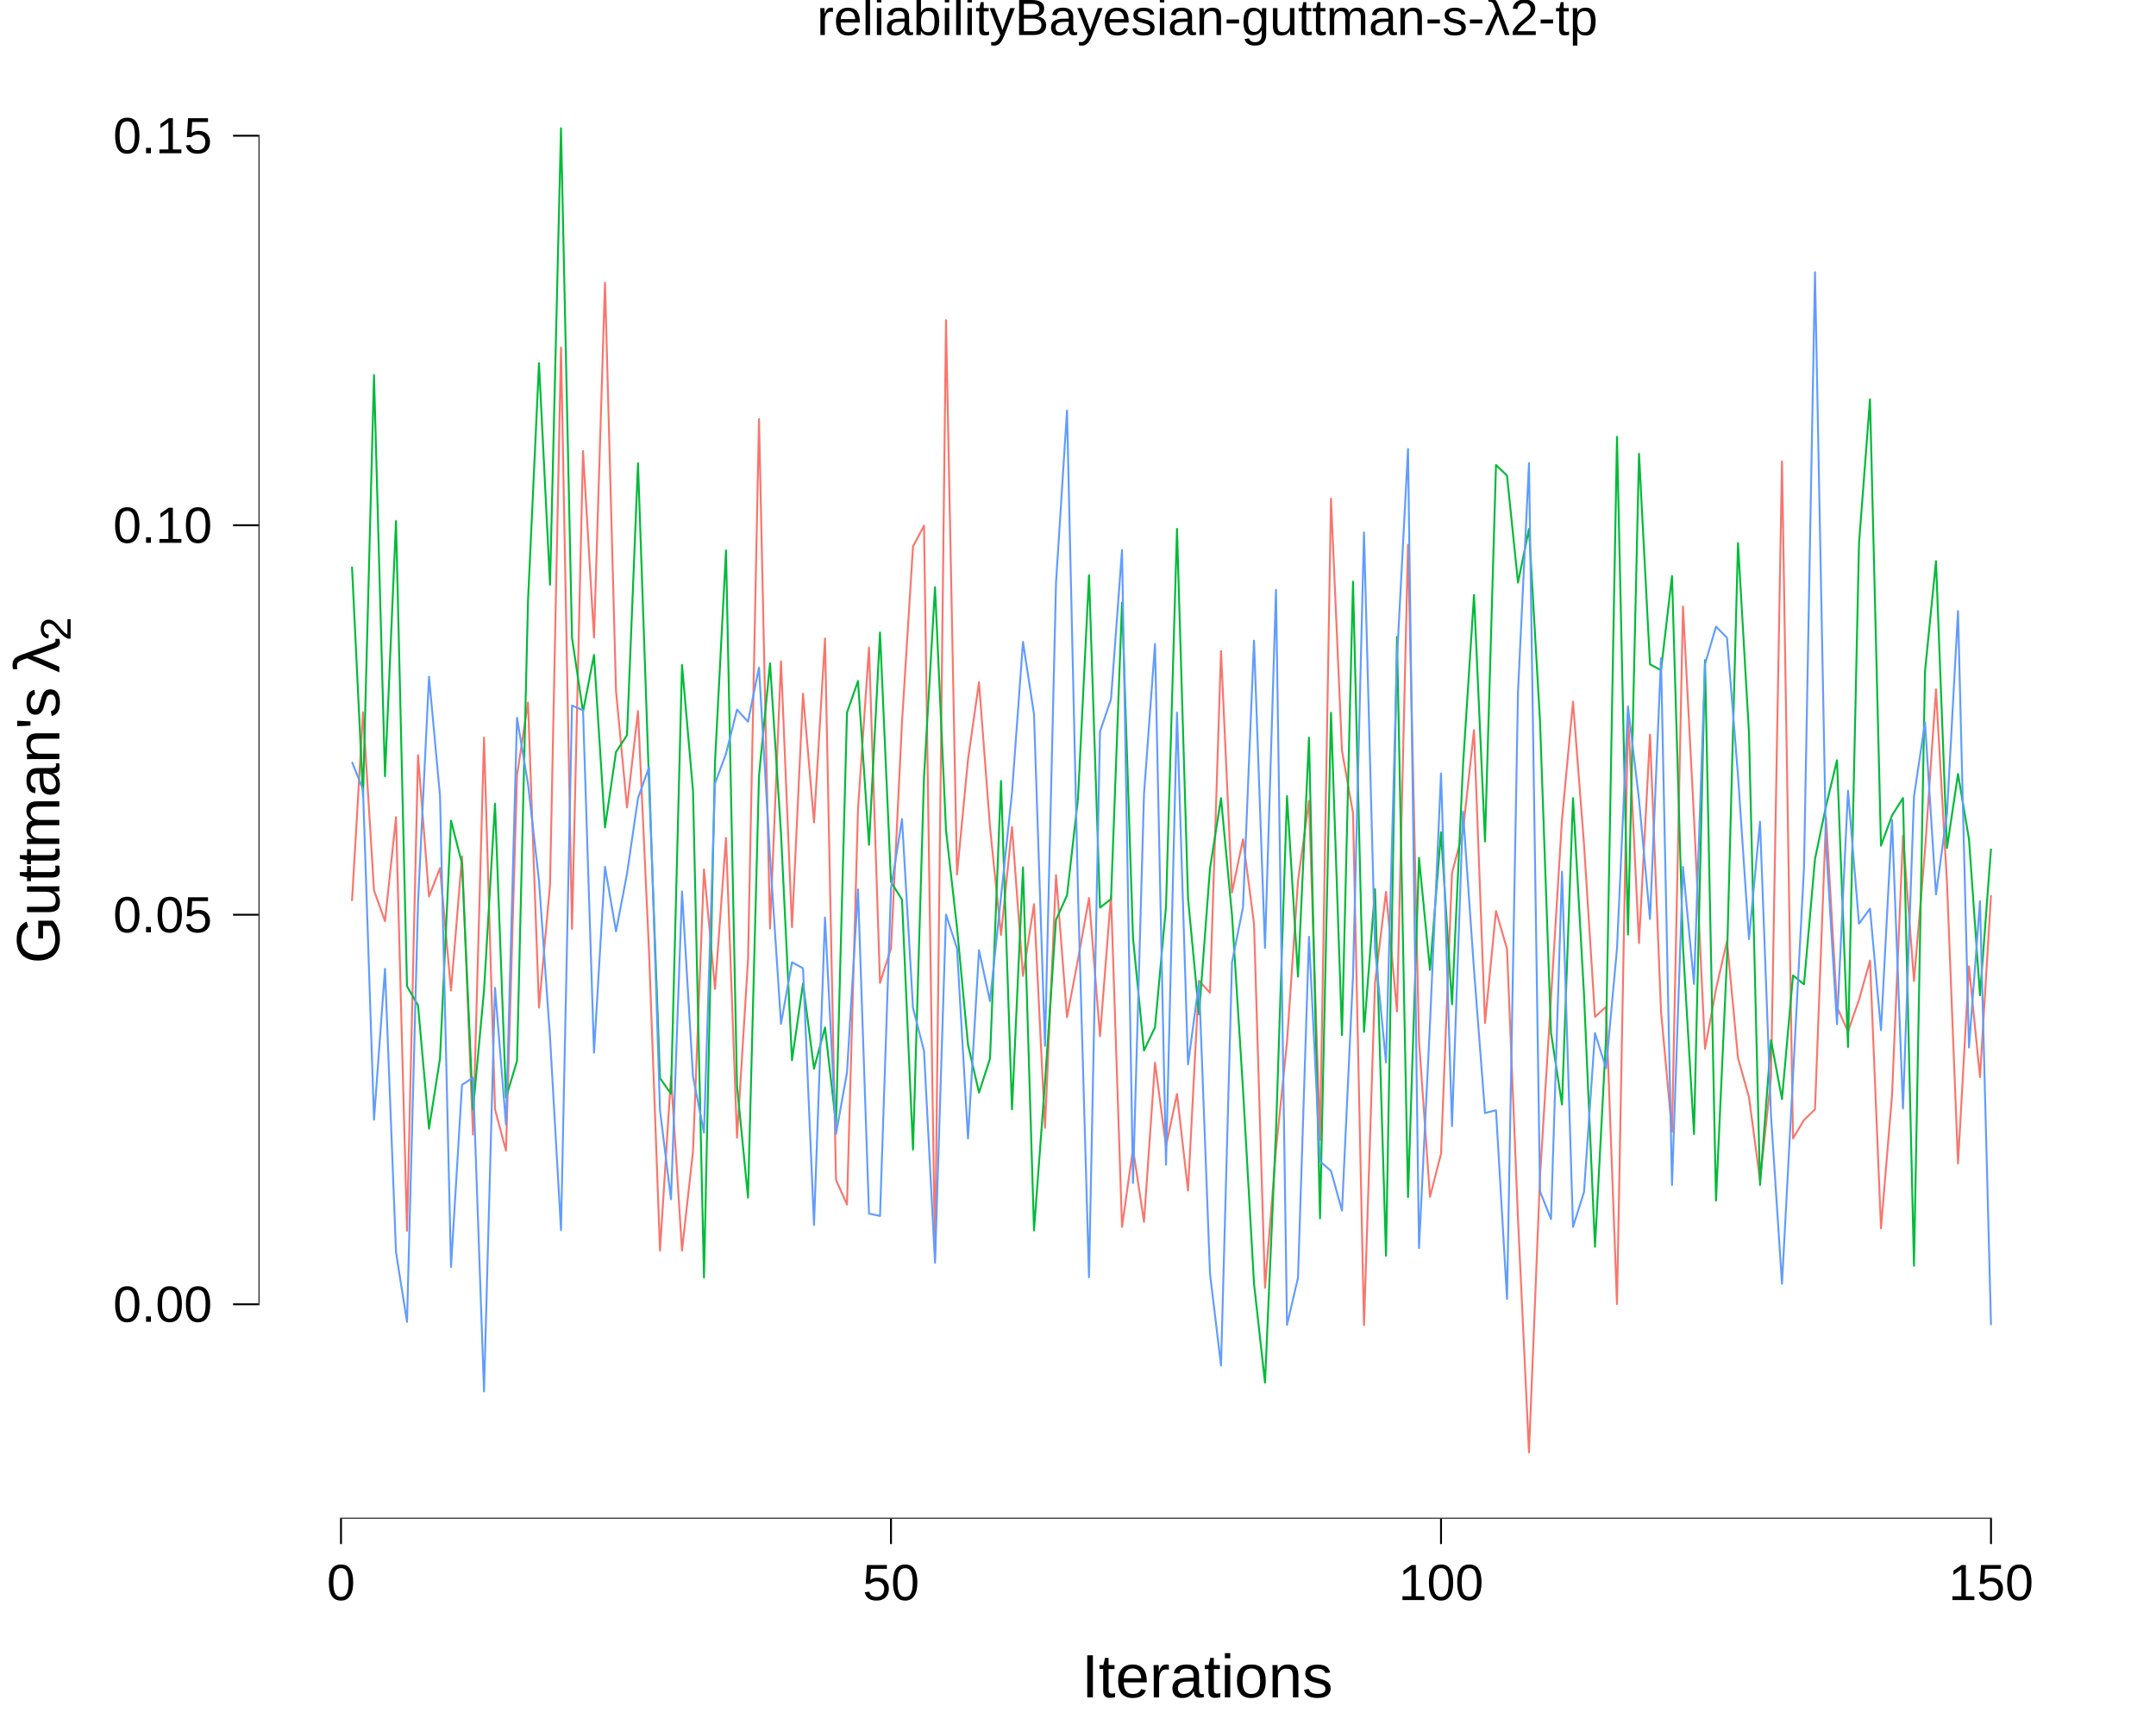
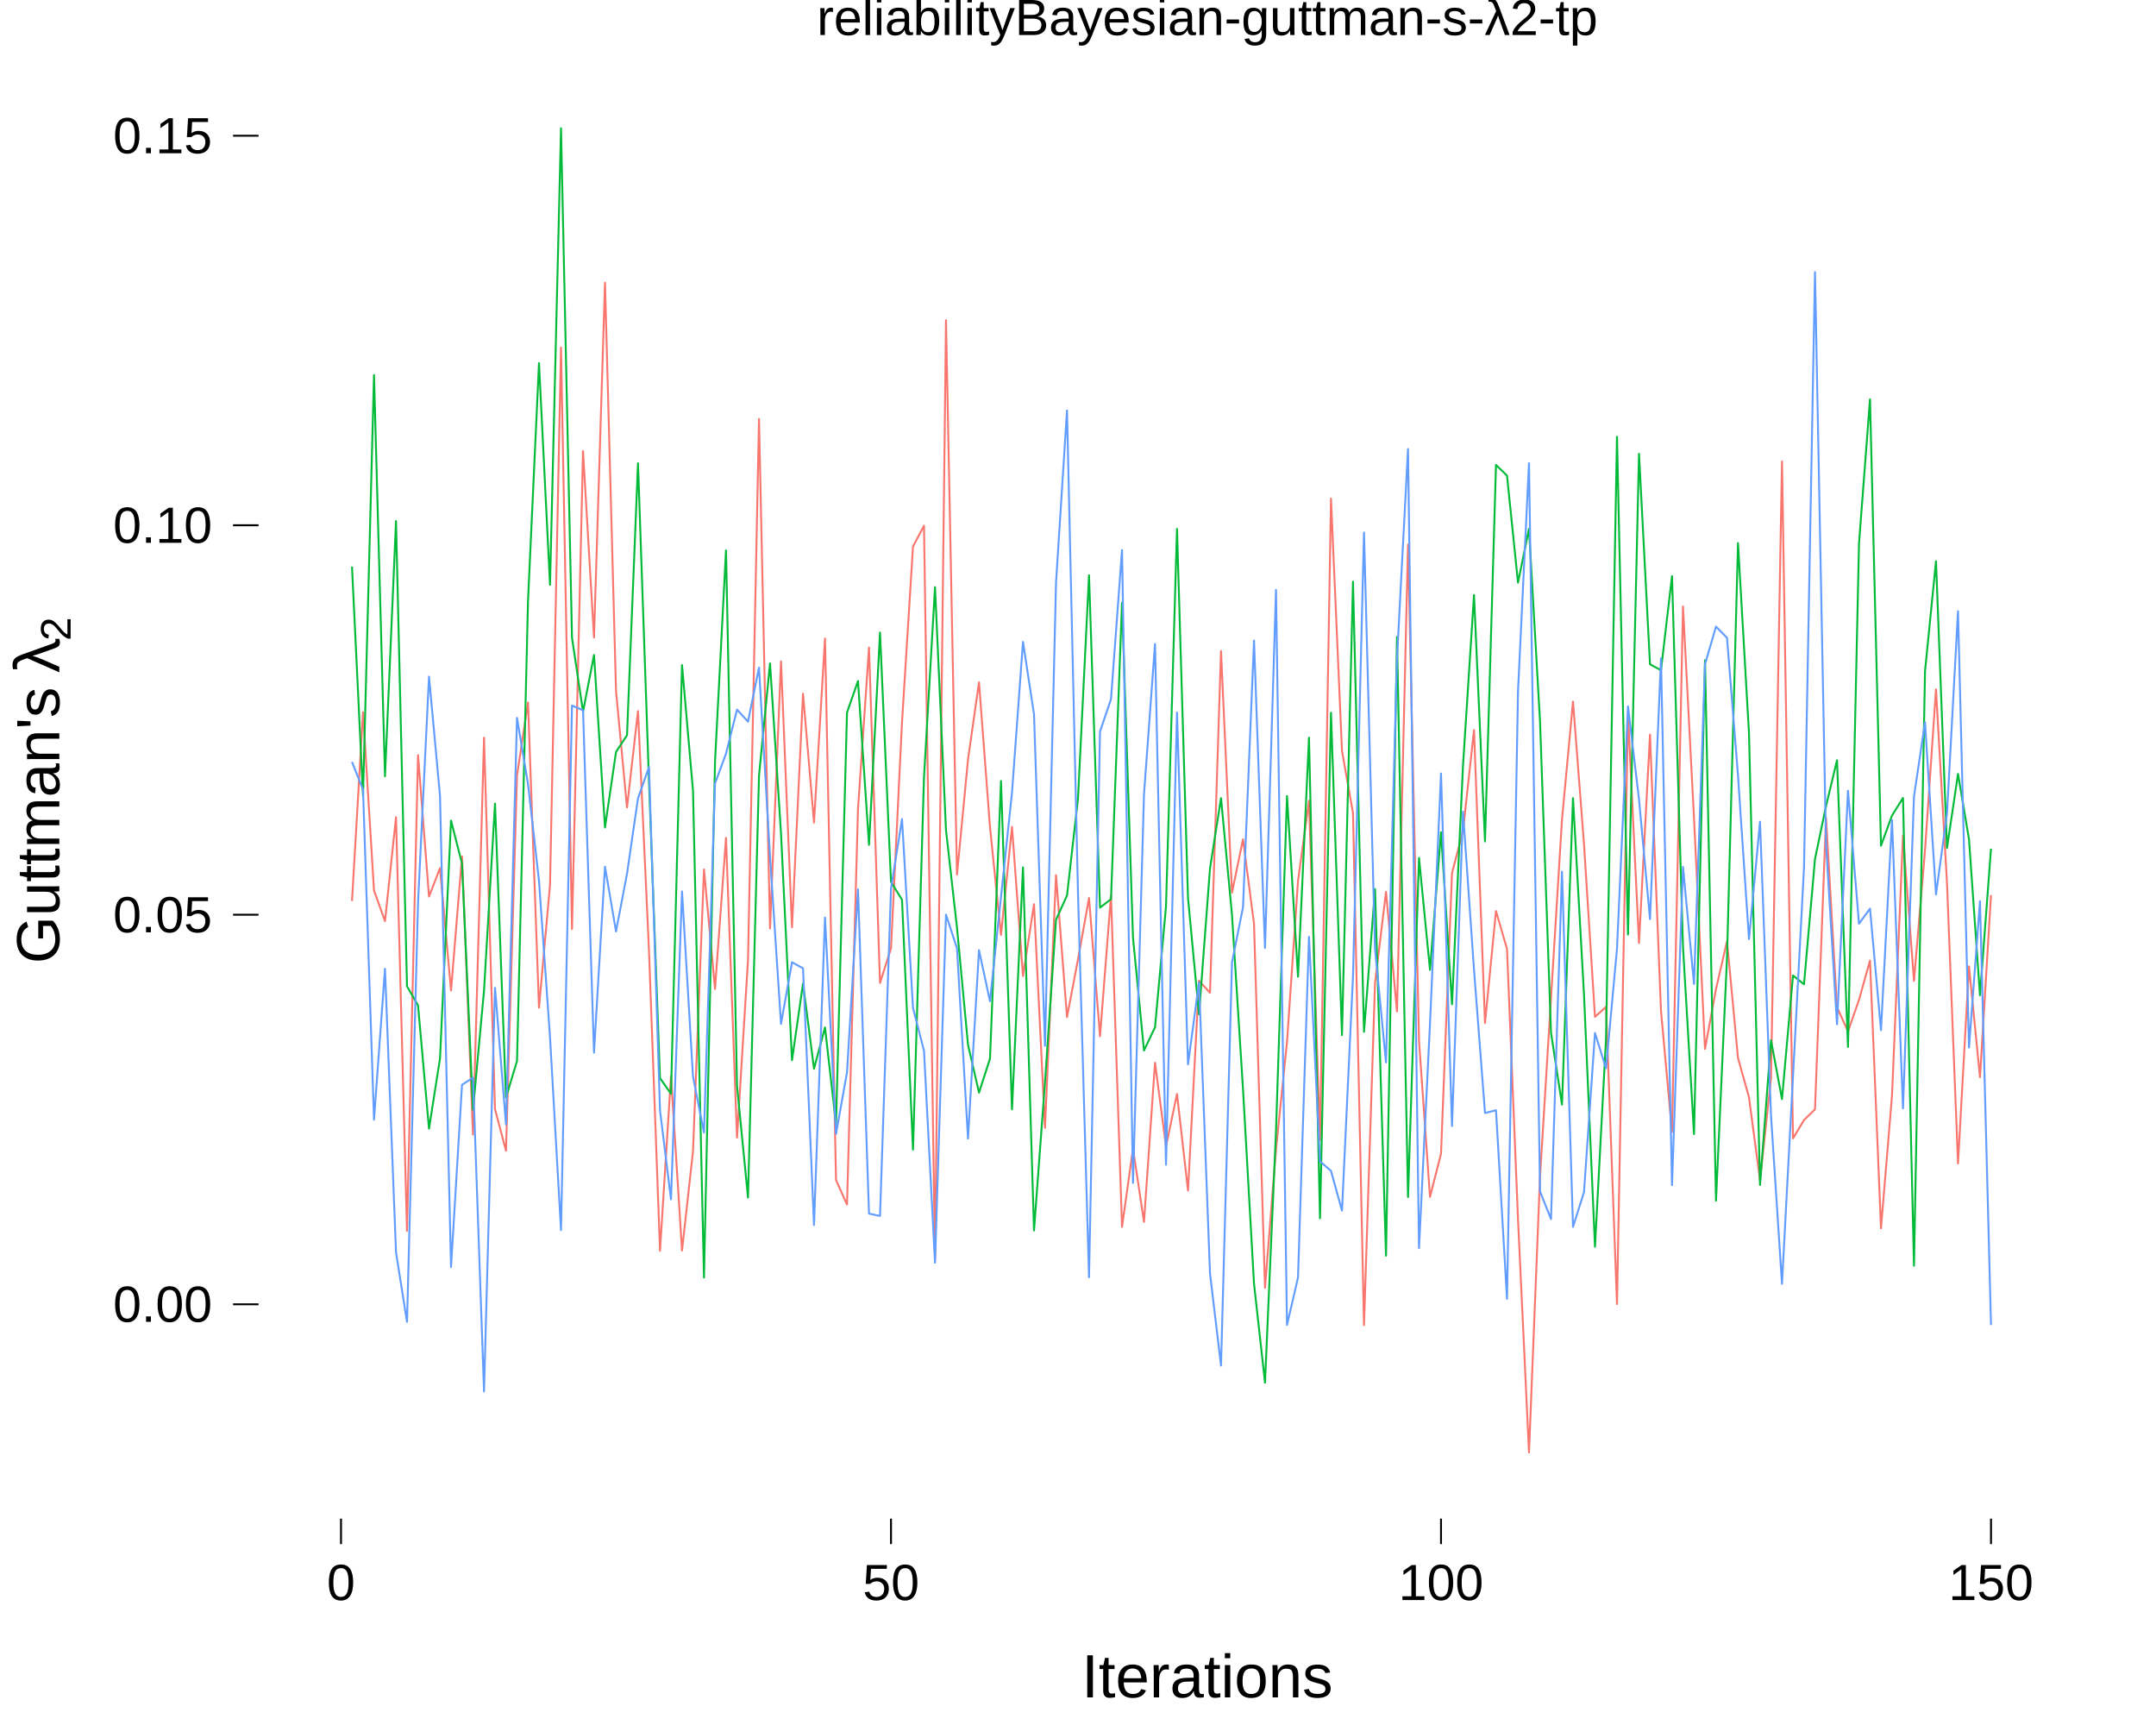
<svg xmlns="http://www.w3.org/2000/svg" viewBox="0 0 720.00 576.00">
  <defs>
    <style type="text/css">
    line, polyline, polygon, path, rect, circle {
      fill: none;
      stroke: #000000;
      stroke-linecap: round;
      stroke-linejoin: round;
      stroke-miterlimit: 10.00;
    }
  </style>
  </defs>
  <rect width="100%" height="100%" style="stroke: none; fill: #FFFFFF;" />
  <rect x="0.00" y="0.00" width="720.00" height="576.00" style="stroke-width: 10.67; stroke: none;" />
  <defs>
    <clipPath id="cpODYuMzN8NzIwLjAwfDUwNy4xMHwyMC43MQ==">
      <rect x="86.33" y="20.71" width="633.67" height="486.38" />
    </clipPath>
  </defs>
  <rect x="86.33" y="20.71" width="633.67" height="486.38" style="stroke-width: 10.67; stroke: none;" clip-path="url(#cpODYuMzN8NzIwLjAwfDUwNy4xMHwyMC43MQ==)" />
  <polyline points="117.55,300.87 121.23,237.84 124.90,297.33 128.57,307.58 132.25,272.87 135.92,410.98 139.60,252.15 143.27,299.36 146.94,289.88 150.62,330.74 154.29,285.95 157.96,378.85 161.64,246.32 165.31,370.39 168.98,384.25 172.66,258.93 176.33,234.56 180.00,336.47 183.68,295.46 187.35,116.06 191.02,310.20 194.70,150.63 198.37,212.90 202.04,94.40 205.72,230.70 209.39,269.62 213.06,237.45 216.74,317.65 220.41,417.65 224.08,359.35 227.76,417.58 231.43,384.41 235.10,290.30 238.78,330.24 242.45,279.78 246.13,379.88 249.80,320.56 253.47,139.90 257.15,310.03 260.82,220.83 264.49,309.62 268.17,231.63 271.84,274.65 275.51,213.21 279.19,394.02 282.86,402.20 286.53,270.21 290.21,216.20 293.88,328.21 297.55,316.66 301.23,241.12 304.90,182.49 308.57,175.55 312.25,420.28 315.92,106.93 319.59,292.03 323.27,253.64 326.94,227.81 330.61,276.15 334.29,312.20 337.96,276.11 341.63,325.89 345.31,301.93 348.98,376.61 352.66,292.22 356.33,339.62 360.00,320.38 363.68,299.85 367.35,346.00 371.02,299.01 374.70,409.68 378.37,383.53 382.04,407.99 385.72,354.85 389.39,382.77 393.06,365.30 396.74,397.55 400.41,327.48 404.08,331.49 407.76,217.39 411.43,298.04 415.10,280.25 418.78,308.48 422.45,430.02 426.12,383.90 429.80,347.93 433.47,294.22 437.14,267.37 440.82,380.69 444.49,166.50 448.16,250.72 451.84,271.52 455.51,442.48 459.19,328.18 462.86,297.79 466.53,337.73 470.21,181.86 473.88,347.56 477.55,399.65 481.23,385.26 484.90,291.55 488.57,277.47 492.25,243.79 495.92,341.60 499.59,304.21 503.27,316.86 506.94,407.08 510.61,484.99 514.29,392.95 517.96,333.28 521.63,273.68 525.31,234.28 528.98,281.87 532.65,339.54 536.33,336.20 540.00,435.44 543.67,238.51 547.35,314.90 551.02,245.29 554.69,337.53 558.37,377.92 562.04,202.50 565.72,273.17 569.39,350.25 573.06,330.25 576.74,314.28 580.41,353.29 584.08,366.39 587.76,394.07 591.43,360.00 595.10,154.07 598.78,380.13 602.45,373.99 606.12,370.43 609.80,273.02 613.47,336.32 617.14,344.40 620.82,333.86 624.49,320.76 628.16,410.15 631.84,365.83 635.51,279.03 639.18,327.54 642.86,283.94 646.53,230.19 650.20,294.75 653.88,388.50 657.55,322.69 661.22,359.67 664.90,298.87 " style="stroke-width: 0.64; stroke: #F8766D; stroke-linecap: butt;" clip-path="url(#cpODYuMzN8NzIwLjAwfDUwNy4xMHwyMC43MQ==)" />
  <polyline points="117.55,189.22 121.23,265.74 124.90,125.25 128.57,259.22 132.25,174.00 135.92,329.34 139.60,335.70 143.27,376.86 146.94,353.45 150.62,274.01 154.29,288.37 157.96,370.51 161.64,330.77 165.31,268.33 168.98,366.50 172.66,354.25 176.33,200.67 180.00,121.27 183.68,195.26 187.35,42.82 191.02,212.94 194.70,237.66 198.37,218.70 202.04,276.31 205.72,251.07 209.39,245.50 213.06,154.70 216.74,261.18 220.41,360.01 224.08,365.22 227.76,222.07 231.43,264.07 235.10,426.58 238.78,254.39 242.45,183.80 246.13,362.59 249.80,399.89 253.47,259.05 257.15,221.52 260.82,278.28 264.49,354.03 268.17,328.41 271.84,356.85 275.51,343.07 279.19,375.37 282.86,237.94 286.53,227.39 290.21,282.11 293.88,211.21 297.55,294.47 301.23,300.43 304.90,383.87 308.57,259.61 312.25,196.06 315.92,277.23 319.59,309.77 323.27,348.86 326.94,364.84 330.61,353.51 334.29,260.77 337.96,370.44 341.63,289.63 345.31,410.86 348.98,361.35 352.66,307.11 356.33,299.00 360.00,266.67 363.68,192.09 367.35,303.07 371.02,300.22 374.70,201.24 378.37,313.16 382.04,350.77 385.72,343.03 389.39,302.72 393.06,176.60 396.74,299.87 400.41,338.71 404.08,290.00 407.76,266.51 411.43,305.58 415.10,363.69 418.78,428.65 422.45,461.68 426.12,377.73 429.80,265.81 433.47,326.12 437.14,246.32 440.82,406.80 444.49,237.99 448.16,345.64 451.84,194.23 455.51,344.54 459.19,296.87 462.86,419.30 466.53,212.69 470.21,399.72 473.88,286.46 477.55,323.86 481.23,277.89 484.90,335.34 488.57,255.68 492.25,198.67 495.92,280.96 499.59,155.26 503.27,158.82 506.94,194.55 510.61,176.59 514.29,240.80 517.96,344.81 521.63,368.84 525.31,266.51 528.98,332.11 532.65,416.30 536.33,346.88 540.00,145.86 543.67,312.06 547.35,151.53 551.02,221.82 554.69,223.79 558.37,192.35 562.04,316.22 565.72,378.67 569.39,220.44 573.06,400.90 576.74,319.77 580.41,181.35 584.08,244.81 587.76,395.68 591.43,347.35 595.10,367.01 598.78,325.73 602.45,328.67 606.12,286.85 609.80,269.17 613.47,253.86 617.14,349.59 620.82,181.47 624.49,133.33 628.16,282.38 631.84,272.30 635.51,266.46 639.18,422.65 642.86,224.17 646.53,187.39 650.20,283.16 653.88,258.42 657.55,280.24 661.22,332.35 664.90,283.38 " style="stroke-width: 0.64; stroke: #00BA38; stroke-linecap: butt;" clip-path="url(#cpODYuMzN8NzIwLjAwfDUwNy4xMHwyMC43MQ==)" />
  <polyline points="117.55,254.43 121.23,263.64 124.90,373.89 128.57,323.50 132.25,418.18 135.92,441.41 139.60,301.46 143.27,225.94 146.94,265.75 150.62,423.07 154.29,362.24 157.96,359.85 161.64,464.63 165.31,329.85 168.98,375.49 172.66,239.71 176.33,261.78 180.00,294.10 183.68,346.34 187.35,410.75 191.02,235.60 194.70,237.14 198.37,351.50 202.04,289.42 205.72,311.01 209.39,291.77 213.06,266.55 216.74,256.14 220.41,370.78 224.08,400.47 227.76,297.67 231.43,359.52 235.10,378.18 238.78,261.60 242.45,251.67 246.13,236.95 249.80,240.97 253.47,222.93 257.15,286.00 260.82,341.89 264.49,321.31 268.17,323.33 271.84,409.04 275.51,306.36 279.19,378.63 282.86,358.08 286.53,296.96 290.21,405.25 293.88,406.02 297.55,296.71 301.23,273.51 304.90,336.59 308.57,350.85 312.25,421.64 315.92,305.41 319.59,316.66 323.27,380.17 326.94,317.27 330.61,334.31 334.29,299.43 337.96,264.64 341.63,214.33 345.31,238.51 348.98,349.23 352.66,194.60 356.33,137.08 360.00,298.26 363.68,426.49 367.35,244.27 371.02,233.47 374.70,183.67 378.37,395.00 382.04,265.21 385.72,215.03 389.39,388.93 393.06,237.94 396.74,355.40 400.41,328.03 404.08,425.21 407.76,455.99 411.43,321.30 415.10,302.96 418.78,213.92 422.45,316.51 426.12,196.96 429.80,442.42 433.47,426.64 437.14,312.81 440.82,387.80 444.49,390.98 448.16,404.24 451.84,325.94 455.51,177.82 459.19,316.89 462.86,354.78 466.53,219.89 470.21,149.92 473.88,416.75 477.55,341.83 481.23,258.28 484.90,376.00 488.57,271.02 492.25,323.83 495.92,371.65 499.59,370.73 503.27,433.72 506.94,230.89 510.61,154.66 514.29,397.83 517.96,407.06 521.63,291.06 525.31,409.67 528.98,398.07 532.65,344.94 536.33,356.73 540.00,316.75 543.67,235.89 547.35,266.93 551.02,306.90 554.69,219.80 558.37,395.71 562.04,289.49 565.72,328.57 569.39,221.79 573.06,209.23 576.74,212.97 580.41,258.99 584.08,313.59 587.76,274.40 591.43,372.54 595.10,428.67 598.78,359.32 602.45,289.78 606.12,90.88 609.80,281.72 613.47,342.02 617.14,264.02 620.82,308.42 624.49,303.40 628.16,343.99 631.84,273.86 635.51,370.12 639.18,265.95 642.86,241.21 646.53,298.66 650.20,271.64 653.88,204.08 657.55,349.78 661.22,300.89 664.90,442.46 " style="stroke-width: 0.64; stroke: #619CFF; stroke-linecap: butt;" clip-path="url(#cpODYuMzN8NzIwLjAwfDUwNy4xMHwyMC43MQ==)" />
-   <line x1="113.56" y1="507.10" x2="665.22" y2="507.10" style="stroke-width: 0.64; stroke-linecap: butt;" clip-path="url(#cpODYuMzN8NzIwLjAwfDUwNy4xMHwyMC43MQ==)" />
-   <line x1="86.33" y1="435.84" x2="86.33" y2="45.00" style="stroke-width: 0.64; stroke-linecap: butt;" clip-path="url(#cpODYuMzN8NzIwLjAwfDUwNy4xMHwyMC43MQ==)" />
  <rect x="86.33" y="20.71" width="633.67" height="486.38" style="stroke-width: 0.00; stroke: none;" clip-path="url(#cpODYuMzN8NzIwLjAwfDUwNy4xMHwyMC43MQ==)" />
  <defs>
    <clipPath id="cpMC4wMHw3MjAuMDB8NTc2LjAwfDAuMDA=">
      <rect x="0.00" y="0.00" width="720.00" height="576.00" />
    </clipPath>
  </defs>
  <polyline points="86.33,507.10 86.33,20.71 " style="stroke-width: 0.00; stroke: none; stroke-linecap: butt;" clip-path="url(#cpMC4wMHw3MjAuMDB8NTc2LjAwfDAuMDA=)" />
  <g clip-path="url(#cpMC4wMHw3MjAuMDB8NTc2LjAwfDAuMDA=)">
    <text x="37.77" y="441.37" style="font-size: 17.00px; font-family: Liberation Sans;" textLength="33.08px" lengthAdjust="spacingAndGlyphs">0.00</text>
  </g>
  <g clip-path="url(#cpMC4wMHw3MjAuMDB8NTc2LjAwfDAuMDA=)">
    <text x="37.77" y="311.31" style="font-size: 17.00px; font-family: Liberation Sans;" textLength="33.08px" lengthAdjust="spacingAndGlyphs">0.05</text>
  </g>
  <g clip-path="url(#cpMC4wMHw3MjAuMDB8NTc2LjAwfDAuMDA=)">
    <text x="37.77" y="181.24" style="font-size: 17.00px; font-family: Liberation Sans;" textLength="33.08px" lengthAdjust="spacingAndGlyphs">0.10</text>
  </g>
  <g clip-path="url(#cpMC4wMHw3MjAuMDB8NTc2LjAwfDAuMDA=)">
    <text x="37.77" y="51.17" style="font-size: 17.00px; font-family: Liberation Sans;" textLength="33.08px" lengthAdjust="spacingAndGlyphs">0.15</text>
  </g>
  <polyline points="77.83,435.52 86.33,435.52 " style="stroke-width: 0.64; stroke-linecap: butt;" clip-path="url(#cpMC4wMHw3MjAuMDB8NTc2LjAwfDAuMDA=)" />
  <polyline points="77.83,305.45 86.33,305.45 " style="stroke-width: 0.64; stroke-linecap: butt;" clip-path="url(#cpMC4wMHw3MjAuMDB8NTc2LjAwfDAuMDA=)" />
  <polyline points="77.83,175.39 86.33,175.39 " style="stroke-width: 0.64; stroke-linecap: butt;" clip-path="url(#cpMC4wMHw3MjAuMDB8NTc2LjAwfDAuMDA=)" />
  <polyline points="77.83,45.32 86.33,45.32 " style="stroke-width: 0.64; stroke-linecap: butt;" clip-path="url(#cpMC4wMHw3MjAuMDB8NTc2LjAwfDAuMDA=)" />
  <polyline points="86.33,507.10 720.00,507.10 " style="stroke-width: 0.00; stroke: none; stroke-linecap: butt;" clip-path="url(#cpMC4wMHw3MjAuMDB8NTc2LjAwfDAuMDA=)" />
  <polyline points="113.88,515.60 113.88,507.10 " style="stroke-width: 0.64; stroke-linecap: butt;" clip-path="url(#cpMC4wMHw3MjAuMDB8NTc2LjAwfDAuMDA=)" />
  <polyline points="297.55,515.60 297.55,507.10 " style="stroke-width: 0.64; stroke-linecap: butt;" clip-path="url(#cpMC4wMHw3MjAuMDB8NTc2LjAwfDAuMDA=)" />
  <polyline points="481.23,515.60 481.23,507.10 " style="stroke-width: 0.64; stroke-linecap: butt;" clip-path="url(#cpMC4wMHw3MjAuMDB8NTc2LjAwfDAuMDA=)" />
  <polyline points="664.90,515.60 664.90,507.10 " style="stroke-width: 0.64; stroke-linecap: butt;" clip-path="url(#cpMC4wMHw3MjAuMDB8NTc2LjAwfDAuMDA=)" />
  <g clip-path="url(#cpMC4wMHw3MjAuMDB8NTc2LjAwfDAuMDA=)">
    <text x="109.15" y="534.28" style="font-size: 17.00px; font-family: Liberation Sans;" textLength="9.45px" lengthAdjust="spacingAndGlyphs">0</text>
  </g>
  <g clip-path="url(#cpMC4wMHw3MjAuMDB8NTc2LjAwfDAuMDA=)">
    <text x="288.10" y="534.28" style="font-size: 17.00px; font-family: Liberation Sans;" textLength="18.91px" lengthAdjust="spacingAndGlyphs">50</text>
  </g>
  <g clip-path="url(#cpMC4wMHw3MjAuMDB8NTc2LjAwfDAuMDA=)">
    <text x="467.05" y="534.28" style="font-size: 17.00px; font-family: Liberation Sans;" textLength="28.36px" lengthAdjust="spacingAndGlyphs">100</text>
  </g>
  <g clip-path="url(#cpMC4wMHw3MjAuMDB8NTc2LjAwfDAuMDA=)">
    <text x="650.72" y="534.28" style="font-size: 17.00px; font-family: Liberation Sans;" textLength="28.36px" lengthAdjust="spacingAndGlyphs">150</text>
  </g>
  <g clip-path="url(#cpMC4wMHw3MjAuMDB8NTc2LjAwfDAuMDA=)">
    <text x="361.20" y="566.78" style="font-size: 20.40px; font-family: Liberation Sans;" textLength="83.92px" lengthAdjust="spacingAndGlyphs">Iterations</text>
  </g>
  <g clip-path="url(#cpMC4wMHw3MjAuMDB8NTc2LjAwfDAuMDA=)">
    <text transform="translate(19.81,321.77) rotate(-90)" style="font-size: 20.40px; font-family: Liberation Sans;" textLength="92.31px" lengthAdjust="spacingAndGlyphs">Guttman's</text>
  </g>
  <g clip-path="url(#cpMC4wMHw3MjAuMDB8NTc2LjAwfDAuMDA=)">
    <text transform="translate(19.81,229.46) rotate(-90)" style="font-size: 20.40px; font-family: Symbola;" textLength="5.09px" lengthAdjust="spacingAndGlyphs"> </text>
  </g>
  <g clip-path="url(#cpMC4wMHw3MjAuMDB8NTc2LjAwfDAuMDA=)">
    <text transform="translate(19.81,224.37) rotate(-90)" style="font-size: 20.40px; font-family: Symbola;" textLength="10.39px" lengthAdjust="spacingAndGlyphs">λ</text>
  </g>
  <g clip-path="url(#cpMC4wMHw3MjAuMDB8NTc2LjAwfDAuMDA=)">
    <text transform="translate(23.58,213.98) rotate(-90)" style="font-size: 14.28px; font-family: Liberation Sans;" textLength="7.94px" lengthAdjust="spacingAndGlyphs">2</text>
  </g>
  <g clip-path="url(#cpMC4wMHw3MjAuMDB8NTc2LjAwfDAuMDA=)">
    <text x="272.80" y="11.70" style="font-size: 17.00px; font-family: Liberation Sans;" textLength="260.73px" lengthAdjust="spacingAndGlyphs">reliabilityBayesian-guttman-s-λ2-tp</text>
  </g>
</svg>
